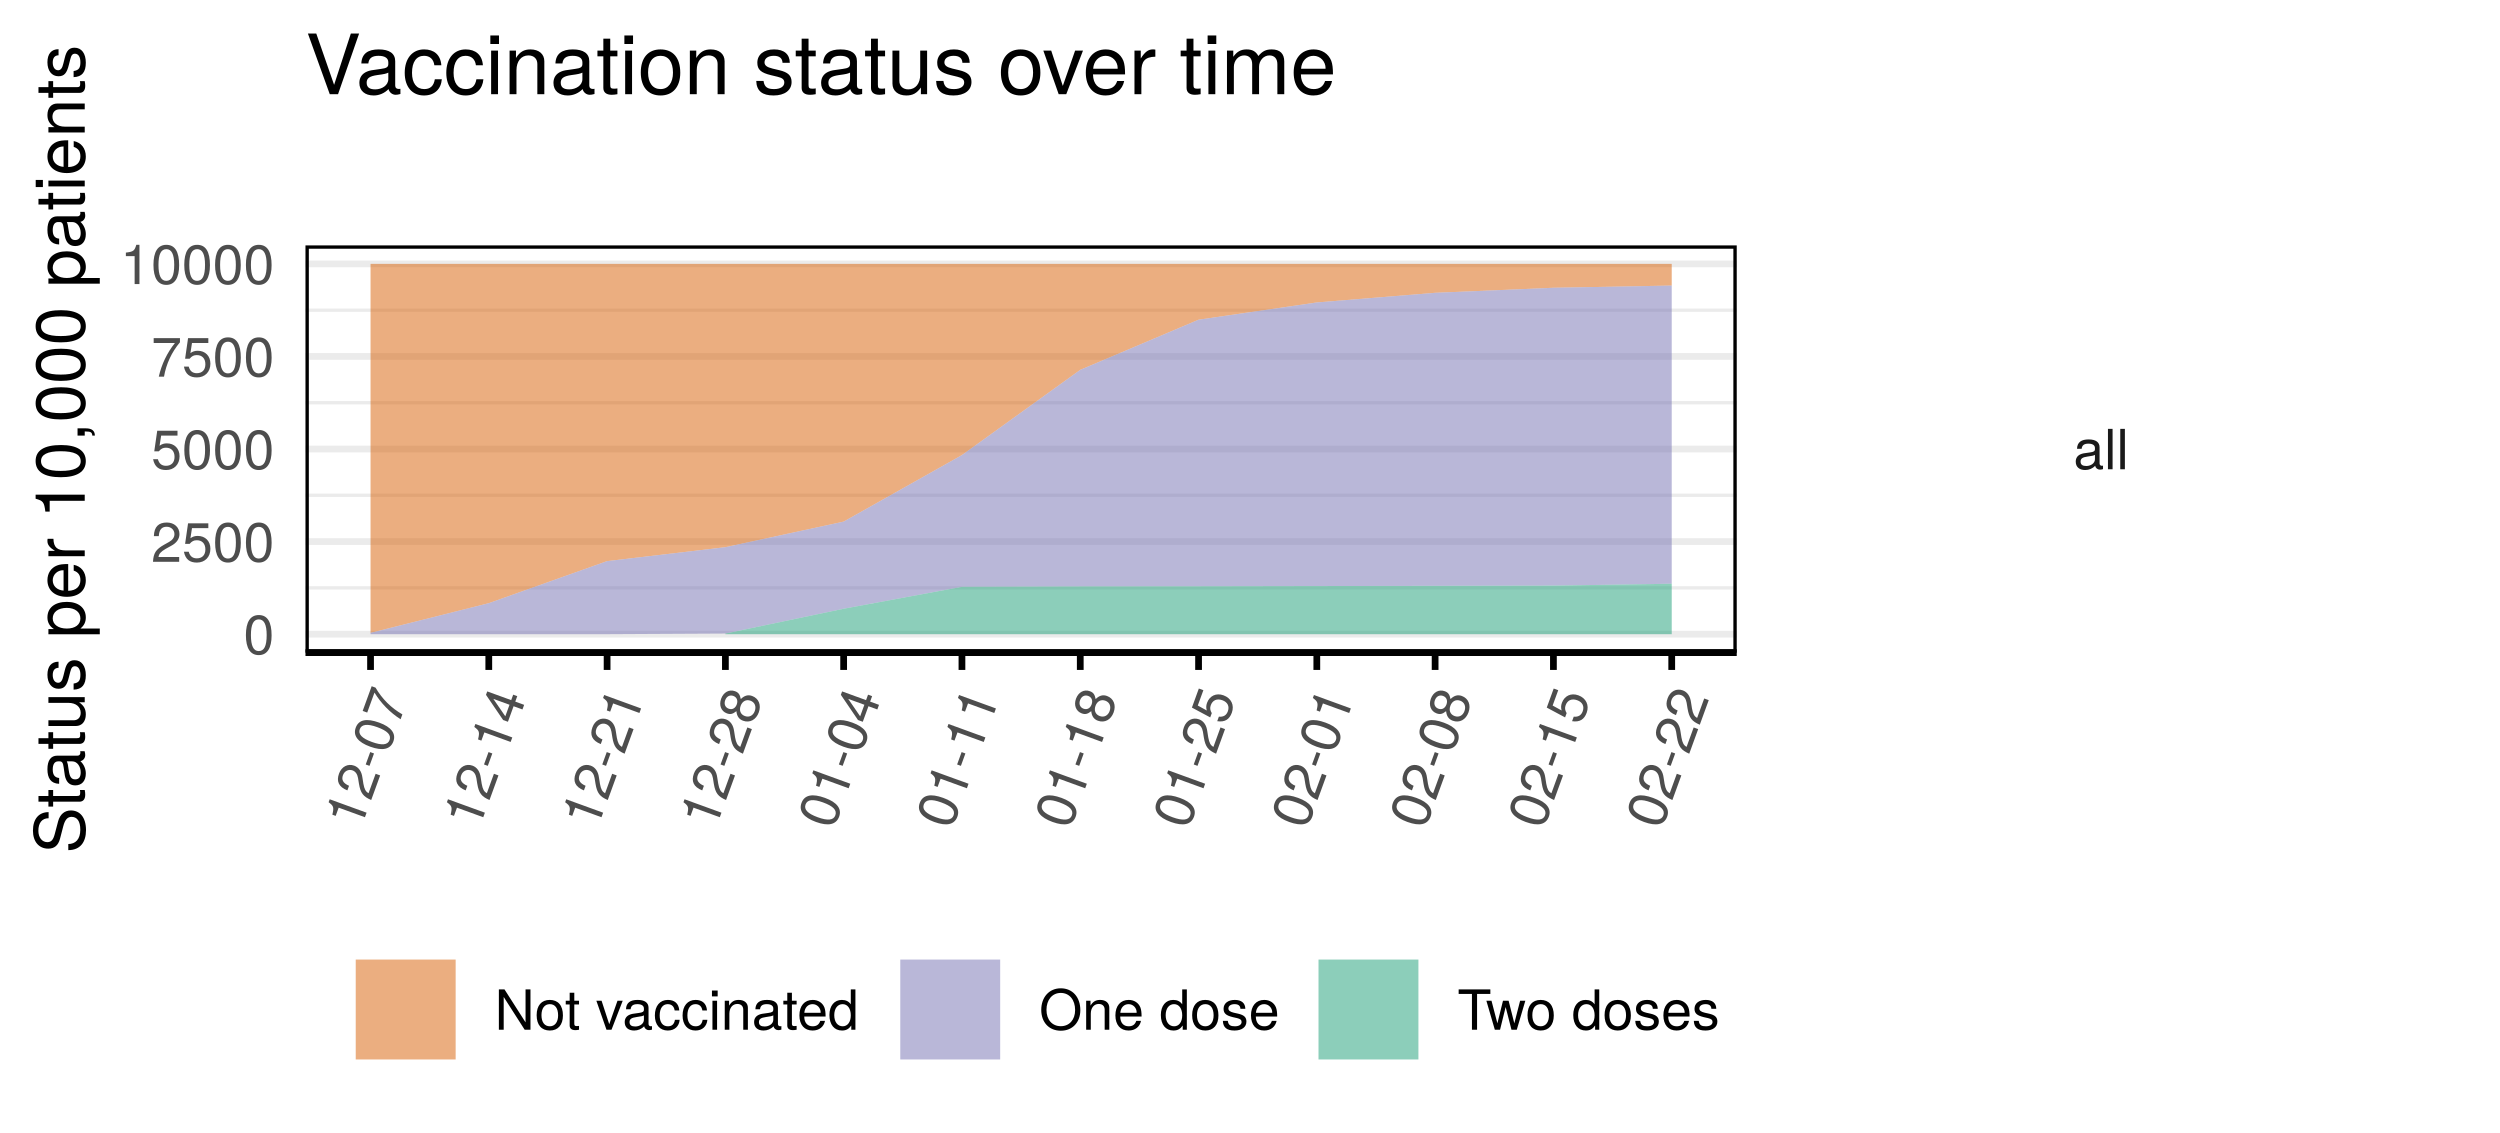
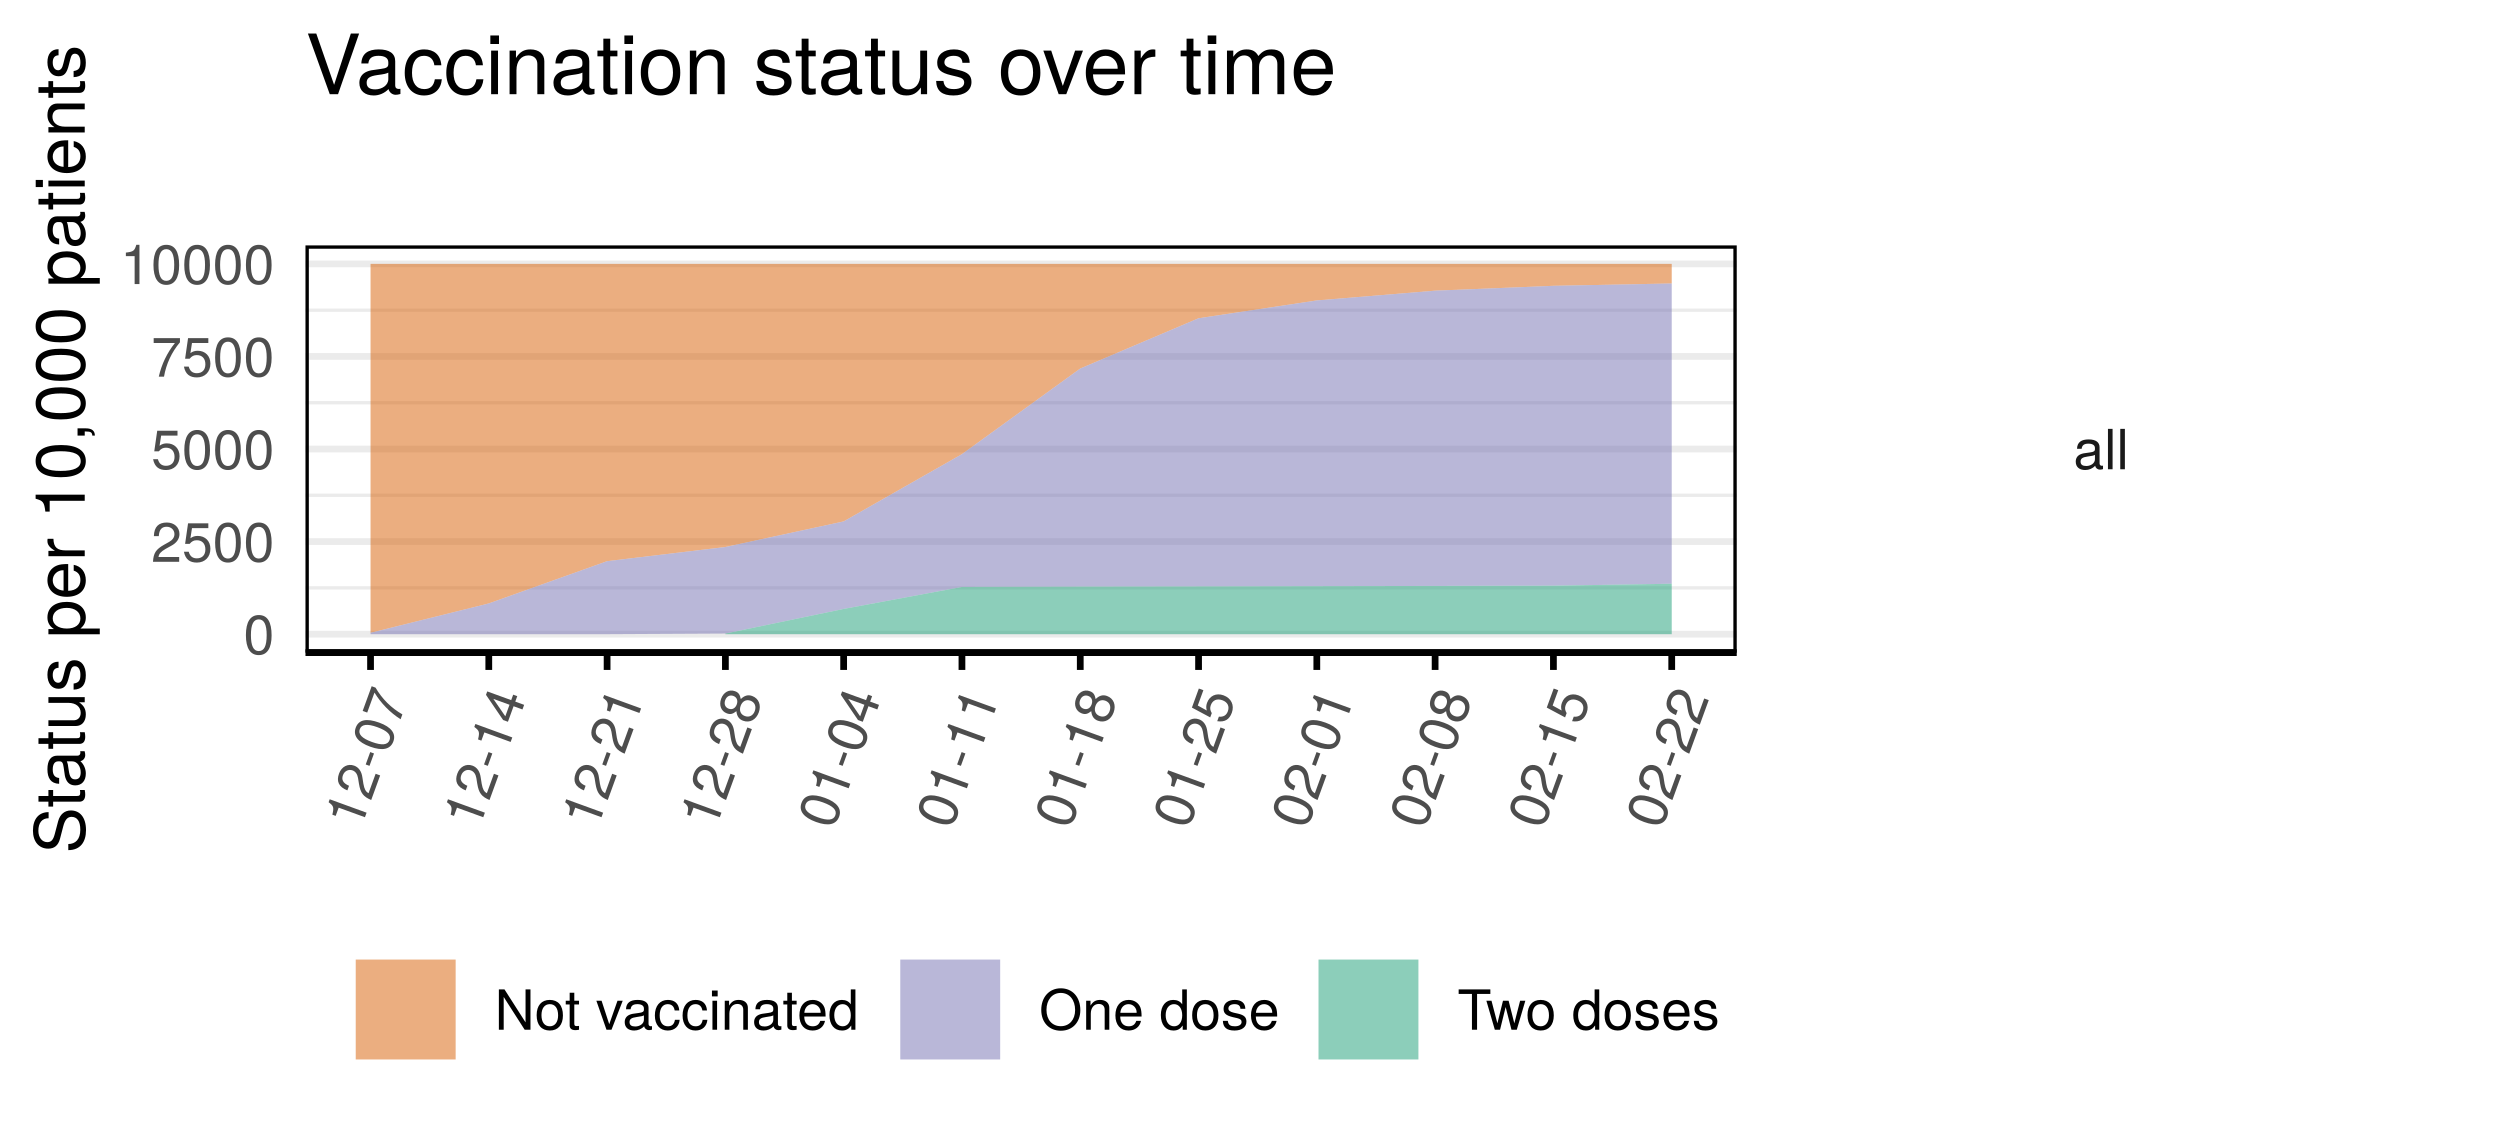
<svg xmlns="http://www.w3.org/2000/svg" viewBox="0 0 396.85 179.85">
  <defs>
    <style type="text/css">
    line, polyline, polygon, path, rect, circle {
      fill: none;
      stroke: #000000;
      stroke-linecap: round;
      stroke-linejoin: round;
      stroke-miterlimit: 10.00;
    }
  </style>
  </defs>
  <rect width="100%" height="100%" style="stroke: none; fill: #FFFFFF;" />
  <defs>
    <clipPath id="cpNDguNDl8Mjc1LjY5fDEwMy42MHwzOC45NQ==">
      <rect x="48.49" y="38.95" width="227.20" height="64.65" />
    </clipPath>
  </defs>
  <polyline points="48.49,93.32 275.69,93.32 " style="stroke-width: 0.53; stroke: #EBEBEB; stroke-linecap: butt;" clip-path="url(#cpNDguNDl8Mjc1LjY5fDEwMy42MHwzOC45NQ==)" />
  <polyline points="48.49,78.62 275.69,78.62 " style="stroke-width: 0.53; stroke: #EBEBEB; stroke-linecap: butt;" clip-path="url(#cpNDguNDl8Mjc1LjY5fDEwMy42MHwzOC45NQ==)" />
  <polyline points="48.49,63.93 275.69,63.93 " style="stroke-width: 0.53; stroke: #EBEBEB; stroke-linecap: butt;" clip-path="url(#cpNDguNDl8Mjc1LjY5fDEwMy42MHwzOC45NQ==)" />
  <polyline points="48.49,49.24 275.69,49.24 " style="stroke-width: 0.53; stroke: #EBEBEB; stroke-linecap: butt;" clip-path="url(#cpNDguNDl8Mjc1LjY5fDEwMy42MHwzOC45NQ==)" />
  <polyline points="48.49,100.67 275.69,100.67 " style="stroke-width: 1.07; stroke: #EBEBEB; stroke-linecap: butt;" clip-path="url(#cpNDguNDl8Mjc1LjY5fDEwMy42MHwzOC45NQ==)" />
  <polyline points="48.49,85.97 275.69,85.97 " style="stroke-width: 1.07; stroke: #EBEBEB; stroke-linecap: butt;" clip-path="url(#cpNDguNDl8Mjc1LjY5fDEwMy42MHwzOC45NQ==)" />
  <polyline points="48.49,71.28 275.69,71.28 " style="stroke-width: 1.07; stroke: #EBEBEB; stroke-linecap: butt;" clip-path="url(#cpNDguNDl8Mjc1LjY5fDEwMy42MHwzOC45NQ==)" />
  <polyline points="48.49,56.58 275.69,56.58 " style="stroke-width: 1.07; stroke: #EBEBEB; stroke-linecap: butt;" clip-path="url(#cpNDguNDl8Mjc1LjY5fDEwMy42MHwzOC45NQ==)" />
  <polyline points="48.49,41.89 275.69,41.89 " style="stroke-width: 1.07; stroke: #EBEBEB; stroke-linecap: butt;" clip-path="url(#cpNDguNDl8Mjc1LjY5fDEwMy42MHwzOC45NQ==)" />
-   <polygon points="58.82,41.89 77.59,41.89 96.37,41.89 115.15,41.89 133.92,41.89 152.70,41.89 171.48,41.89 190.26,41.89 209.03,41.89 227.81,41.89 246.59,41.89 265.37,41.89 265.37,45.33 246.59,45.68 227.81,46.48 209.03,48.01 190.26,50.75 171.48,58.71 152.70,72.24 133.92,82.80 115.15,86.86 96.37,89.07 77.59,95.75 58.82,100.46 " style="stroke-width: 0.00; stroke: none; fill: #D95F02; fill-opacity: 0.50;" clip-path="url(#cpNDguNDl8Mjc1LjY5fDEwMy42MHwzOC45NQ==)" />
+   <polygon points="58.82,41.89 77.59,41.89 96.37,41.89 115.15,41.89 133.92,41.89 152.70,41.89 171.48,41.89 190.26,41.89 209.03,41.89 227.81,41.89 246.59,41.89 265.37,41.89 265.37,45.00 246.59,45.37 227.81,46.14 209.03,47.69 190.26,50.52 171.48,58.50 152.70,72.09 133.92,82.77 115.15,86.83 96.37,89.08 77.59,95.79 58.82,100.45 " style="stroke-width: 0.00; stroke: none; fill: #D95F02; fill-opacity: 0.50;" clip-path="url(#cpNDguNDl8Mjc1LjY5fDEwMy42MHwzOC45NQ==)" />
  <polyline points="58.82,41.89 77.59,41.89 96.37,41.89 115.15,41.89 133.92,41.89 152.70,41.89 171.48,41.89 190.26,41.89 209.03,41.89 227.81,41.89 246.59,41.89 265.37,41.89 " style="stroke-width: 1.07; stroke: none;" clip-path="url(#cpNDguNDl8Mjc1LjY5fDEwMy42MHwzOC45NQ==)" />
-   <polygon points="58.82,100.46 77.59,95.75 96.37,89.07 115.15,86.86 133.92,82.80 152.70,72.24 171.48,58.71 190.26,50.75 209.03,48.01 227.81,46.48 246.59,45.68 265.37,45.33 265.37,92.66 246.59,92.96 227.81,93.00 209.03,93.03 190.26,93.07 171.48,93.09 152.70,93.15 133.92,96.63 115.15,100.57 96.37,100.67 77.59,100.67 58.82,100.67 " style="stroke-width: 0.00; stroke: none; fill: #7570B3; fill-opacity: 0.50;" clip-path="url(#cpNDguNDl8Mjc1LjY5fDEwMy42MHwzOC45NQ==)" />
-   <polyline points="58.82,100.46 77.59,95.75 96.37,89.07 115.15,86.86 133.92,82.80 152.70,72.24 171.48,58.71 190.26,50.75 209.03,48.01 227.81,46.48 246.59,45.68 265.37,45.33 " style="stroke-width: 1.07; stroke: none;" clip-path="url(#cpNDguNDl8Mjc1LjY5fDEwMy42MHwzOC45NQ==)" />
-   <polygon points="115.15,100.57 133.92,96.63 152.70,93.15 171.48,93.09 190.26,93.07 209.03,93.03 227.81,93.00 246.59,92.96 265.37,92.66 265.37,100.67 246.59,100.67 227.81,100.67 209.03,100.67 190.26,100.67 171.48,100.67 152.70,100.67 133.92,100.67 115.15,100.67 " style="stroke-width: 0.00; stroke: none; fill: #1B9E77; fill-opacity: 0.50;" clip-path="url(#cpNDguNDl8Mjc1LjY5fDEwMy42MHwzOC45NQ==)" />
-   <polyline points="115.15,100.57 133.92,96.63 152.70,93.15 171.48,93.09 190.26,93.07 209.03,93.03 227.81,93.00 246.59,92.96 265.37,92.66 " style="stroke-width: 1.07; stroke: none;" clip-path="url(#cpNDguNDl8Mjc1LjY5fDEwMy42MHwzOC45NQ==)" />
+   <polygon points="58.82,100.45 77.59,95.79 96.37,89.08 115.15,86.83 133.92,82.77 152.70,72.09 171.48,58.50 190.26,50.52 209.03,47.69 227.81,46.14 246.59,45.37 265.37,45.00 265.37,92.66 246.59,92.97 227.81,93.01 209.03,93.05 190.26,93.09 171.48,93.12 152.70,93.17 133.92,96.66 115.15,100.57 96.37,100.67 77.59,100.67 58.82,100.67 " style="stroke-width: 0.00; stroke: none; fill: #7570B3; fill-opacity: 0.50;" clip-path="url(#cpNDguNDl8Mjc1LjY5fDEwMy42MHwzOC45NQ==)" />
+   <polyline points="58.82,100.45 77.59,95.79 96.37,89.08 115.15,86.83 133.92,82.77 152.70,72.09 171.48,58.50 190.26,50.52 209.03,47.69 227.81,46.14 246.59,45.37 265.37,45.00 " style="stroke-width: 1.07; stroke: none;" clip-path="url(#cpNDguNDl8Mjc1LjY5fDEwMy42MHwzOC45NQ==)" />
+   <polygon points="115.15,100.57 133.92,96.66 152.70,93.17 171.48,93.12 190.26,93.09 209.03,93.05 227.81,93.01 246.59,92.97 265.37,92.66 265.37,100.67 246.59,100.67 227.81,100.67 209.03,100.67 190.26,100.67 171.48,100.67 152.70,100.67 133.92,100.67 115.15,100.67 " style="stroke-width: 0.00; stroke: none; fill: #1B9E77; fill-opacity: 0.50;" clip-path="url(#cpNDguNDl8Mjc1LjY5fDEwMy42MHwzOC45NQ==)" />
+   <polyline points="115.15,100.57 133.92,96.66 152.70,93.17 171.48,93.12 190.26,93.09 209.03,93.05 227.81,93.01 246.59,92.97 265.37,92.66 " style="stroke-width: 1.07; stroke: none;" clip-path="url(#cpNDguNDl8Mjc1LjY5fDEwMy42MHwzOC45NQ==)" />
  <rect x="48.49" y="38.95" width="227.20" height="64.65" style="stroke-width: 1.07;" clip-path="url(#cpNDguNDl8Mjc1LjY5fDEwMy42MHwzOC45NQ==)" />
  <defs>
    <clipPath id="cpMC4wMHwzOTYuODV8MTc5Ljg1fDAuMDA=">
      <rect x="0.00" y="0.00" width="396.85" height="179.85" />
    </clipPath>
  </defs>
  <defs>
    <clipPath id="cpMjc1LjY5fDM5MS4zN3wxMDMuNjB8MzguOTU=">
      <rect x="275.69" y="38.95" width="115.68" height="64.65" />
    </clipPath>
  </defs>
  <defs>
    <clipPath id="cpMzI0Ljc1fDM0Mi4zMnwxMDMuNjB8MzguOTU=">
      <rect x="324.75" y="38.95" width="17.57" height="64.65" />
    </clipPath>
  </defs>
  <g clip-path="url(#cpMzI0Ljc1fDM0Mi4zMnwxMDMuNjB8MzguOTU=)">
    <text x="329.13" y="74.49" style="font-size: 8.80px; fill: #1A1A1A; font-family: TeX Gyre Heros;" textLength="8.80px" lengthAdjust="spacingAndGlyphs">all</text>
  </g>
  <defs>
    <clipPath id="cpMjc1LjY5fDM5MS4zN3wxMDMuNjB8MzguOTU=">
      <rect x="275.69" y="38.95" width="115.68" height="64.65" />
    </clipPath>
  </defs>
  <defs>
    <clipPath id="cpMC4wMHwzOTYuODV8MTc5Ljg1fDAuMDA=">
      <rect x="0.00" y="0.00" width="396.85" height="179.85" />
    </clipPath>
  </defs>
  <polyline points="48.49,103.60 275.69,103.60 " style="stroke-width: 1.07; stroke-linecap: butt;" clip-path="url(#cpMC4wMHwzOTYuODV8MTc5Ljg1fDAuMDA=)" />
  <polyline points="58.82,106.34 58.82,103.60 " style="stroke-width: 1.07; stroke-linecap: butt;" clip-path="url(#cpMC4wMHwzOTYuODV8MTc5Ljg1fDAuMDA=)" />
  <polyline points="77.59,106.34 77.59,103.60 " style="stroke-width: 1.07; stroke-linecap: butt;" clip-path="url(#cpMC4wMHwzOTYuODV8MTc5Ljg1fDAuMDA=)" />
  <polyline points="96.37,106.34 96.37,103.60 " style="stroke-width: 1.07; stroke-linecap: butt;" clip-path="url(#cpMC4wMHwzOTYuODV8MTc5Ljg1fDAuMDA=)" />
  <polyline points="115.15,106.34 115.15,103.60 " style="stroke-width: 1.07; stroke-linecap: butt;" clip-path="url(#cpMC4wMHwzOTYuODV8MTc5Ljg1fDAuMDA=)" />
  <polyline points="133.92,106.34 133.92,103.60 " style="stroke-width: 1.07; stroke-linecap: butt;" clip-path="url(#cpMC4wMHwzOTYuODV8MTc5Ljg1fDAuMDA=)" />
  <polyline points="152.70,106.34 152.70,103.60 " style="stroke-width: 1.07; stroke-linecap: butt;" clip-path="url(#cpMC4wMHwzOTYuODV8MTc5Ljg1fDAuMDA=)" />
  <polyline points="171.48,106.34 171.48,103.60 " style="stroke-width: 1.07; stroke-linecap: butt;" clip-path="url(#cpMC4wMHwzOTYuODV8MTc5Ljg1fDAuMDA=)" />
  <polyline points="190.26,106.34 190.26,103.60 " style="stroke-width: 1.07; stroke-linecap: butt;" clip-path="url(#cpMC4wMHwzOTYuODV8MTc5Ljg1fDAuMDA=)" />
  <polyline points="209.03,106.34 209.03,103.60 " style="stroke-width: 1.07; stroke-linecap: butt;" clip-path="url(#cpMC4wMHwzOTYuODV8MTc5Ljg1fDAuMDA=)" />
  <polyline points="227.81,106.34 227.81,103.60 " style="stroke-width: 1.07; stroke-linecap: butt;" clip-path="url(#cpMC4wMHwzOTYuODV8MTc5Ljg1fDAuMDA=)" />
  <polyline points="246.59,106.34 246.59,103.60 " style="stroke-width: 1.07; stroke-linecap: butt;" clip-path="url(#cpMC4wMHwzOTYuODV8MTc5Ljg1fDAuMDA=)" />
  <polyline points="265.37,106.34 265.37,103.60 " style="stroke-width: 1.07; stroke-linecap: butt;" clip-path="url(#cpMC4wMHwzOTYuODV8MTc5Ljg1fDAuMDA=)" />
  <g clip-path="url(#cpMC4wMHwzOTYuODV8MTc5Ljg1fDAuMDA=)">
    <text transform="translate(57.15,131.87) rotate(-70)" style="font-size: 8.80px; fill: #4D4D4D; font-family: TeX Gyre Heros;" textLength="22.50px" lengthAdjust="spacingAndGlyphs">12-07</text>
  </g>
  <g clip-path="url(#cpMC4wMHwzOTYuODV8MTc5Ljg1fDAuMDA=)">
    <text transform="translate(75.93,131.87) rotate(-70)" style="font-size: 8.80px; fill: #4D4D4D; font-family: TeX Gyre Heros;" textLength="22.50px" lengthAdjust="spacingAndGlyphs">12-14</text>
  </g>
  <g clip-path="url(#cpMC4wMHwzOTYuODV8MTc5Ljg1fDAuMDA=)">
    <text transform="translate(94.70,131.87) rotate(-70)" style="font-size: 8.80px; fill: #4D4D4D; font-family: TeX Gyre Heros;" textLength="22.50px" lengthAdjust="spacingAndGlyphs">12-21</text>
  </g>
  <g clip-path="url(#cpMC4wMHwzOTYuODV8MTc5Ljg1fDAuMDA=)">
    <text transform="translate(113.48,131.87) rotate(-70)" style="font-size: 8.80px; fill: #4D4D4D; font-family: TeX Gyre Heros;" textLength="22.50px" lengthAdjust="spacingAndGlyphs">12-28</text>
  </g>
  <g clip-path="url(#cpMC4wMHwzOTYuODV8MTc5Ljg1fDAuMDA=)">
    <text transform="translate(132.26,131.87) rotate(-70)" style="font-size: 8.80px; fill: #4D4D4D; font-family: TeX Gyre Heros;" textLength="22.50px" lengthAdjust="spacingAndGlyphs">01-04</text>
  </g>
  <g clip-path="url(#cpMC4wMHwzOTYuODV8MTc5Ljg1fDAuMDA=)">
    <text transform="translate(151.03,131.87) rotate(-70)" style="font-size: 8.80px; fill: #4D4D4D; font-family: TeX Gyre Heros;" textLength="22.50px" lengthAdjust="spacingAndGlyphs">01-11</text>
  </g>
  <g clip-path="url(#cpMC4wMHwzOTYuODV8MTc5Ljg1fDAuMDA=)">
    <text transform="translate(169.81,131.87) rotate(-70)" style="font-size: 8.80px; fill: #4D4D4D; font-family: TeX Gyre Heros;" textLength="22.50px" lengthAdjust="spacingAndGlyphs">01-18</text>
  </g>
  <g clip-path="url(#cpMC4wMHwzOTYuODV8MTc5Ljg1fDAuMDA=)">
    <text transform="translate(188.59,131.87) rotate(-70)" style="font-size: 8.80px; fill: #4D4D4D; font-family: TeX Gyre Heros;" textLength="22.50px" lengthAdjust="spacingAndGlyphs">01-25</text>
  </g>
  <g clip-path="url(#cpMC4wMHwzOTYuODV8MTc5Ljg1fDAuMDA=)">
    <text transform="translate(207.37,131.87) rotate(-70)" style="font-size: 8.80px; fill: #4D4D4D; font-family: TeX Gyre Heros;" textLength="22.50px" lengthAdjust="spacingAndGlyphs">02-01</text>
  </g>
  <g clip-path="url(#cpMC4wMHwzOTYuODV8MTc5Ljg1fDAuMDA=)">
    <text transform="translate(226.14,131.87) rotate(-70)" style="font-size: 8.80px; fill: #4D4D4D; font-family: TeX Gyre Heros;" textLength="22.50px" lengthAdjust="spacingAndGlyphs">02-08</text>
  </g>
  <g clip-path="url(#cpMC4wMHwzOTYuODV8MTc5Ljg1fDAuMDA=)">
    <text transform="translate(244.92,131.87) rotate(-70)" style="font-size: 8.80px; fill: #4D4D4D; font-family: TeX Gyre Heros;" textLength="22.50px" lengthAdjust="spacingAndGlyphs">02-15</text>
  </g>
  <g clip-path="url(#cpMC4wMHwzOTYuODV8MTc5Ljg1fDAuMDA=)">
    <text transform="translate(263.70,131.87) rotate(-70)" style="font-size: 8.80px; fill: #4D4D4D; font-family: TeX Gyre Heros;" textLength="22.50px" lengthAdjust="spacingAndGlyphs">02-22</text>
  </g>
  <g clip-path="url(#cpMC4wMHwzOTYuODV8MTc5Ljg1fDAuMDA=)">
    <text x="38.66" y="103.87" style="font-size: 8.80px; fill: #4D4D4D; font-family: TeX Gyre Heros;" textLength="4.89px" lengthAdjust="spacingAndGlyphs">0</text>
  </g>
  <g clip-path="url(#cpMC4wMHwzOTYuODV8MTc5Ljg1fDAuMDA=)">
    <text x="23.99" y="89.18" style="font-size: 8.80px; fill: #4D4D4D; font-family: TeX Gyre Heros;" textLength="19.57px" lengthAdjust="spacingAndGlyphs">2500</text>
  </g>
  <g clip-path="url(#cpMC4wMHwzOTYuODV8MTc5Ljg1fDAuMDA=)">
    <text x="23.99" y="74.49" style="font-size: 8.80px; fill: #4D4D4D; font-family: TeX Gyre Heros;" textLength="19.57px" lengthAdjust="spacingAndGlyphs">5000</text>
  </g>
  <g clip-path="url(#cpMC4wMHwzOTYuODV8MTc5Ljg1fDAuMDA=)">
    <text x="23.99" y="59.79" style="font-size: 8.80px; fill: #4D4D4D; font-family: TeX Gyre Heros;" textLength="19.57px" lengthAdjust="spacingAndGlyphs">7500</text>
  </g>
  <g clip-path="url(#cpMC4wMHwzOTYuODV8MTc5Ljg1fDAuMDA=)">
    <text x="19.09" y="45.10" style="font-size: 8.80px; fill: #4D4D4D; font-family: TeX Gyre Heros;" textLength="24.46px" lengthAdjust="spacingAndGlyphs">10000</text>
  </g>
  <g clip-path="url(#cpMC4wMHwzOTYuODV8MTc5Ljg1fDAuMDA=)">
    <text transform="translate(13.45,135.48) rotate(-90)" style="font-size: 11.00px; font-family: TeX Gyre Heros;" textLength="128.41px" lengthAdjust="spacingAndGlyphs">Status per 10,000 patients</text>
  </g>
  <rect x="56.47" y="152.32" width="15.86" height="15.86" style="stroke-width: 1.07; stroke: none; stroke-linecap: square; stroke-linejoin: miter; fill: #D95F02; fill-opacity: 0.50;" clip-path="url(#cpMC4wMHwzOTYuODV8MTc5Ljg1fDAuMDA=)" />
  <rect x="142.91" y="152.32" width="15.86" height="15.86" style="stroke-width: 1.07; stroke: none; stroke-linecap: square; stroke-linejoin: miter; fill: #7570B3; fill-opacity: 0.50;" clip-path="url(#cpMC4wMHwzOTYuODV8MTc5Ljg1fDAuMDA=)" />
  <rect x="209.30" y="152.32" width="15.86" height="15.86" style="stroke-width: 1.07; stroke: none; stroke-linecap: square; stroke-linejoin: miter; fill: #1B9E77; fill-opacity: 0.50;" clip-path="url(#cpMC4wMHwzOTYuODV8MTc5Ljg1fDAuMDA=)" />
  <g clip-path="url(#cpMC4wMHwzOTYuODV8MTc5Ljg1fDAuMDA=)">
    <text x="78.52" y="163.46" style="font-size: 8.80px; font-family: TeX Gyre Heros;" textLength="58.20px" lengthAdjust="spacingAndGlyphs">Not vaccinated</text>
  </g>
  <g clip-path="url(#cpMC4wMHwzOTYuODV8MTc5Ljg1fDAuMDA=)">
    <text x="164.96" y="163.46" style="font-size: 8.80px; font-family: TeX Gyre Heros;" textLength="38.16px" lengthAdjust="spacingAndGlyphs">One dose</text>
  </g>
  <g clip-path="url(#cpMC4wMHwzOTYuODV8MTc5Ljg1fDAuMDA=)">
    <text x="231.36" y="163.46" style="font-size: 8.80px; font-family: TeX Gyre Heros;" textLength="42.55px" lengthAdjust="spacingAndGlyphs">Two doses</text>
  </g>
  <g clip-path="url(#cpMC4wMHwzOTYuODV8MTc5Ljg1fDAuMDA=)">
    <text x="48.49" y="14.95" style="font-size: 13.20px; font-family: TeX Gyre Heros;" textLength="165.07px" lengthAdjust="spacingAndGlyphs">Vaccination status over time</text>
  </g>
</svg>
